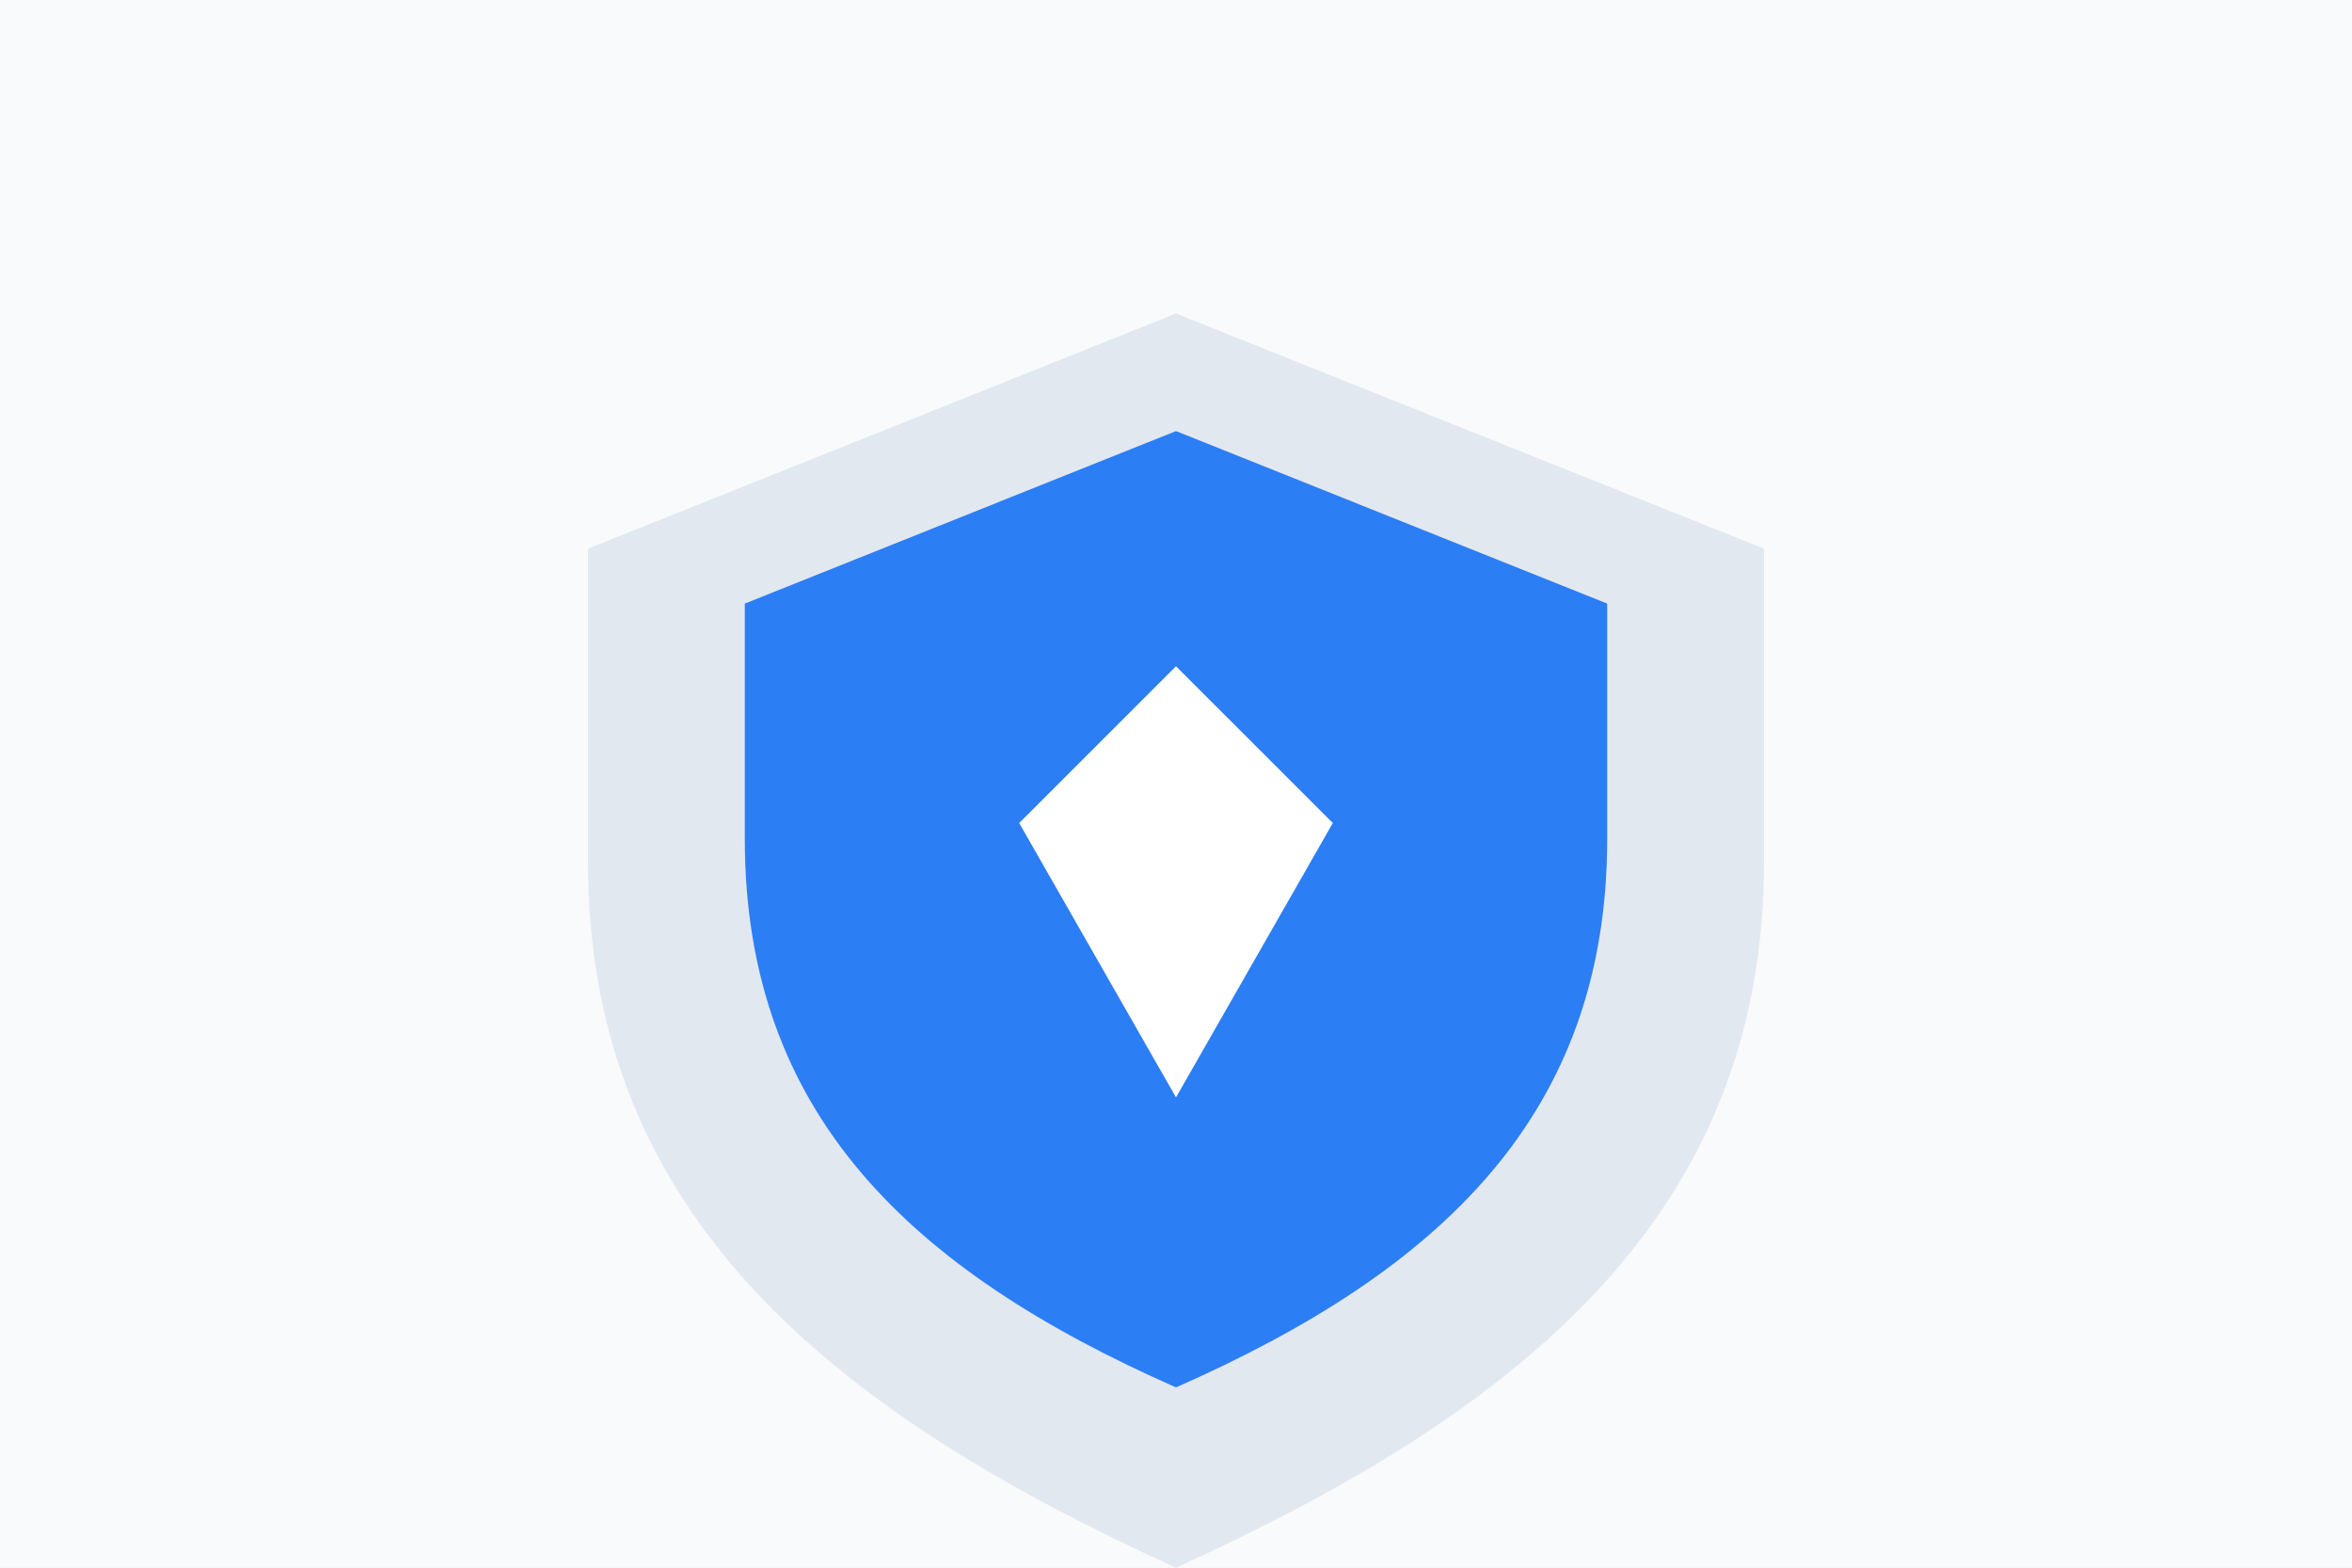
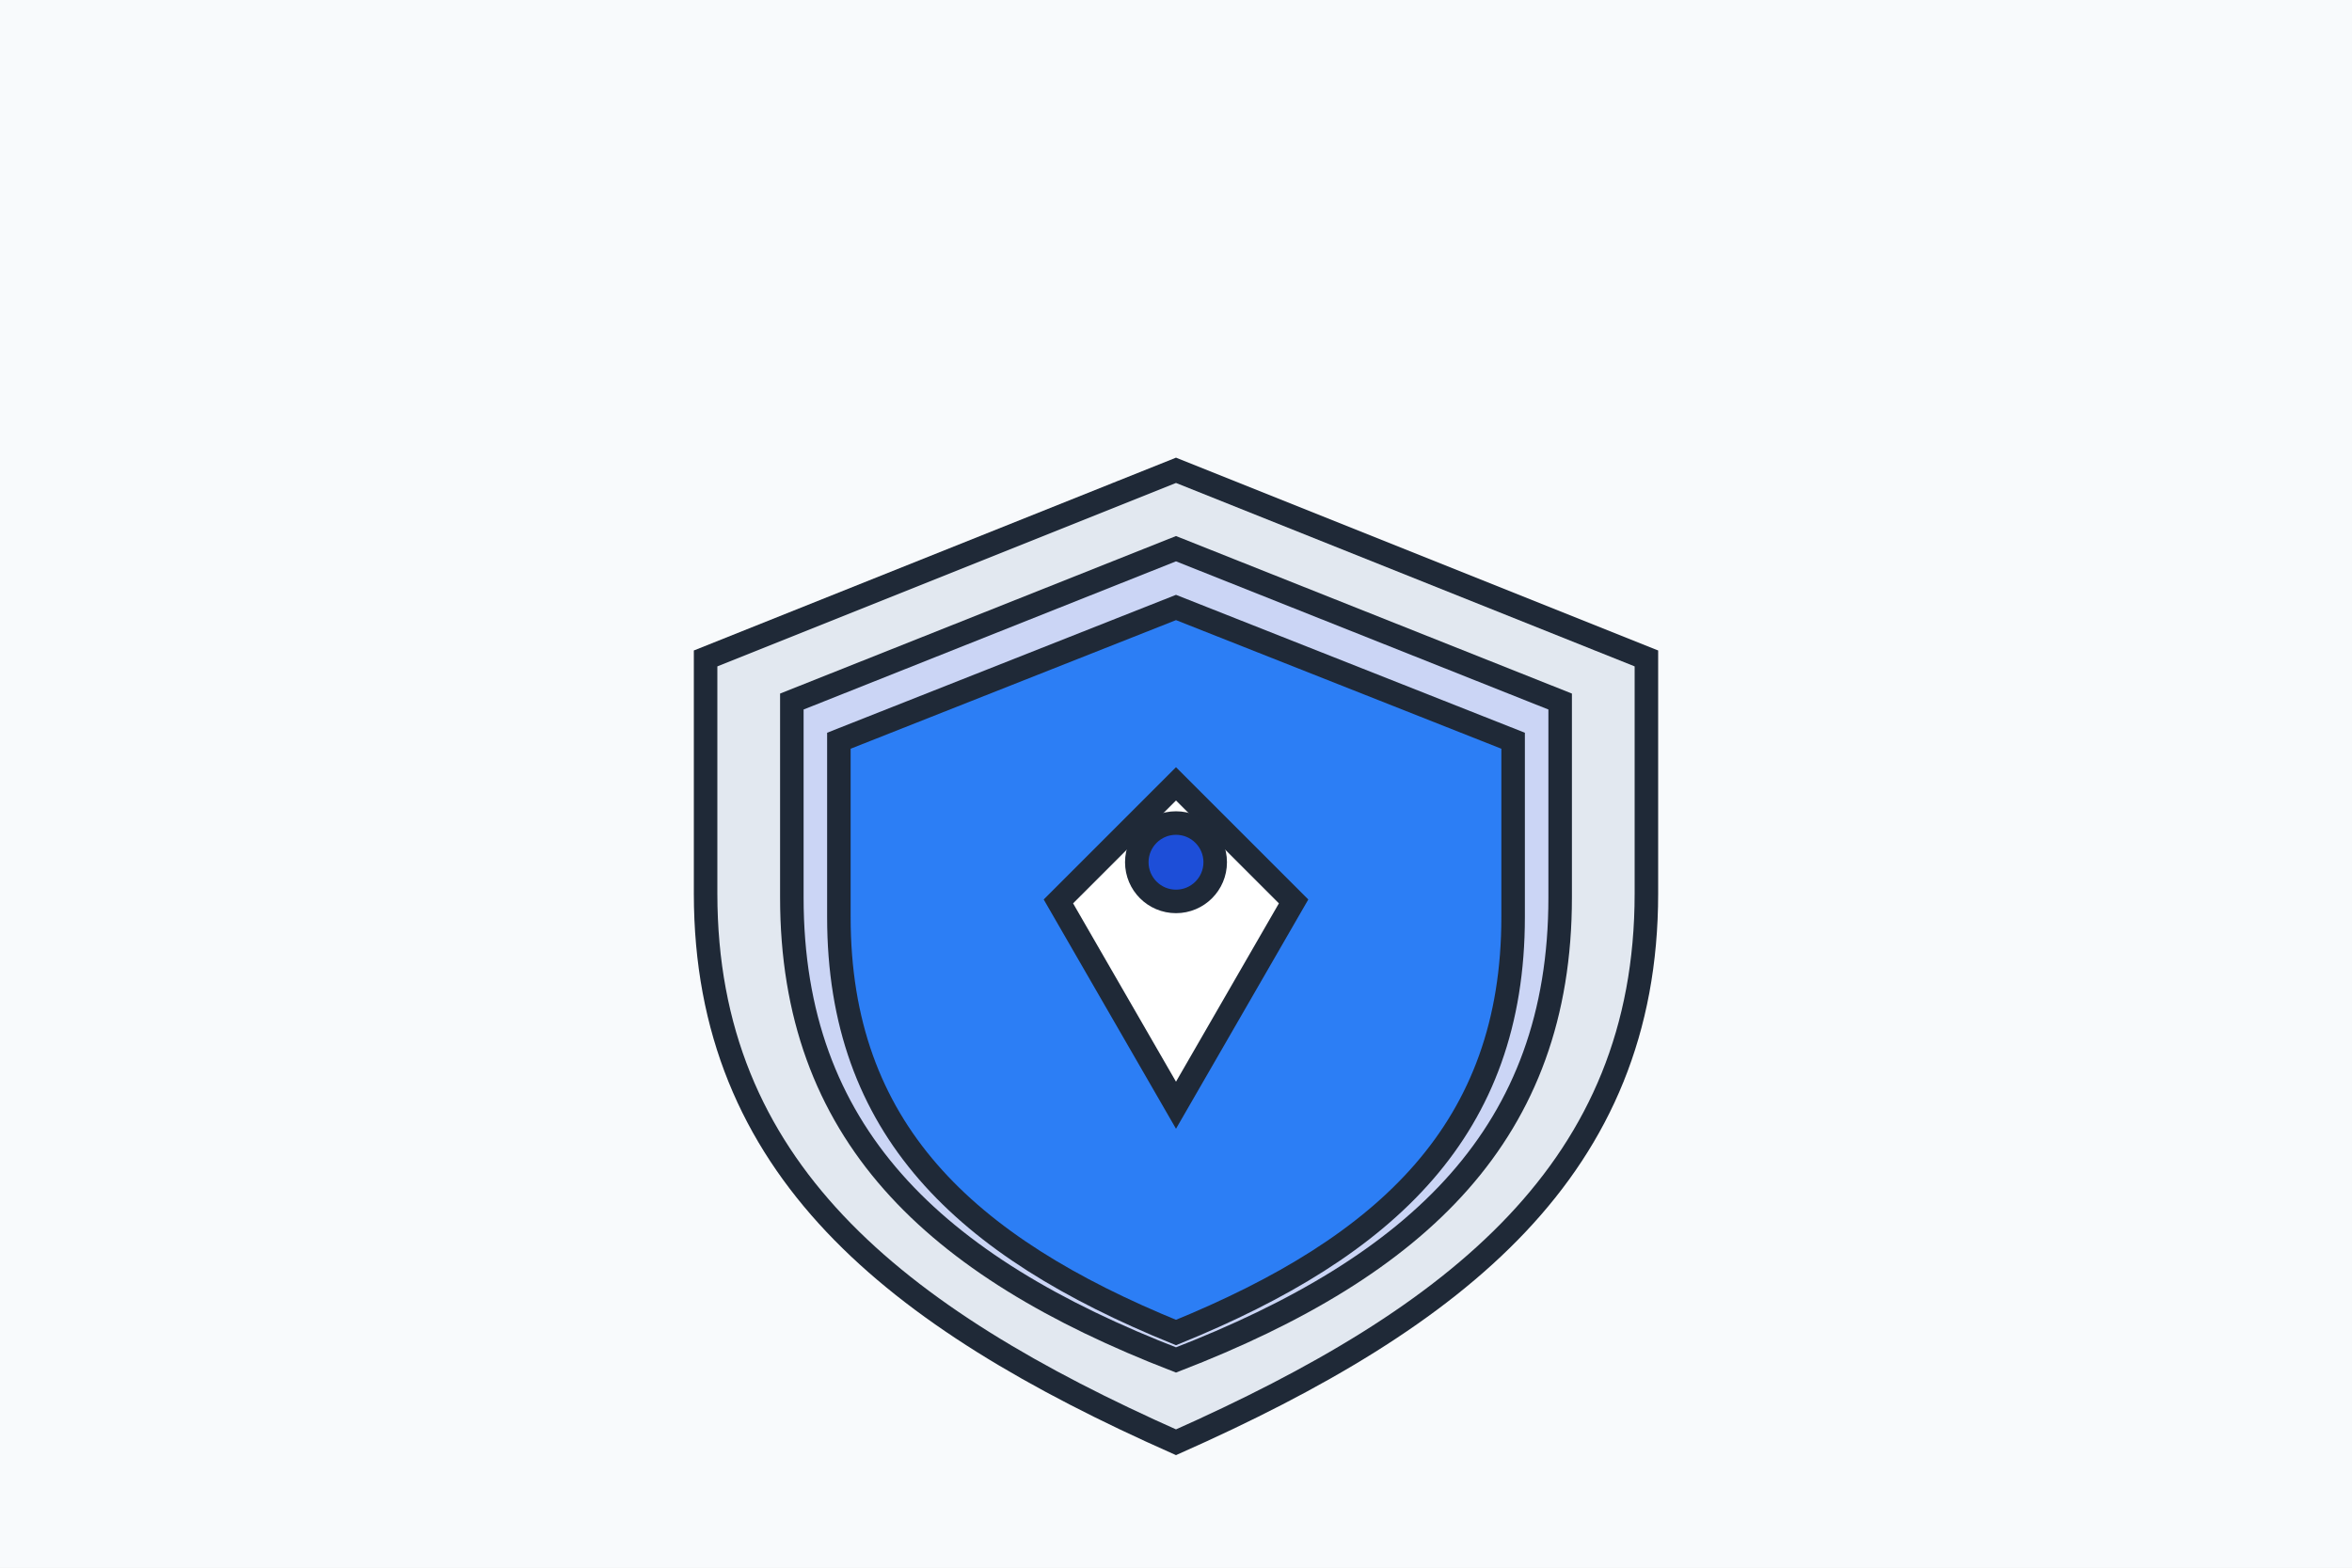
<svg xmlns="http://www.w3.org/2000/svg" viewBox="0 0 600 400">
  <rect width="600" height="400" fill="#f8fafc" />
-   <path d="M300 80l150 60v80c0 90-62 140-150 180-88-40-150-90-150-180v-80z" fill="#e2e8f0" />
-   <path d="M300 110l110 44v60c0 70-42 110-110 140-68-30-110-70-110-140v-60z" fill="#2c7ef5" />
-   <path d="M300 170l40 40-40 70-40-70z" fill="#ffffff" />
+   <path d="M300 120l120 48v60c0 70-48 108-120 140-72-32-120-70-120-140v-60z" fill="#e2e8f0" stroke="#1f2937" stroke-width="6" />
+   <path d="M300 140l98 39v50c0 60-36 94-98 118-62-24-98-58-98-118v-50z" fill="#cbd5f5" stroke="#1f2937" stroke-width="6" />
+   <path d="M300 155l86 34v45c0 54-32 84-86 106-54-22-86-52-86-106v-45z" fill="#2c7ef5" stroke="#1f2937" stroke-width="6" />
+   <path d="M300 200l30 30-30 52-30-52z" fill="#ffffff" stroke="#1f2937" stroke-width="6" />
+   <circle cx="300" cy="220" r="10" fill="#1d4ed8" stroke="#1f2937" stroke-width="6" />
</svg>
